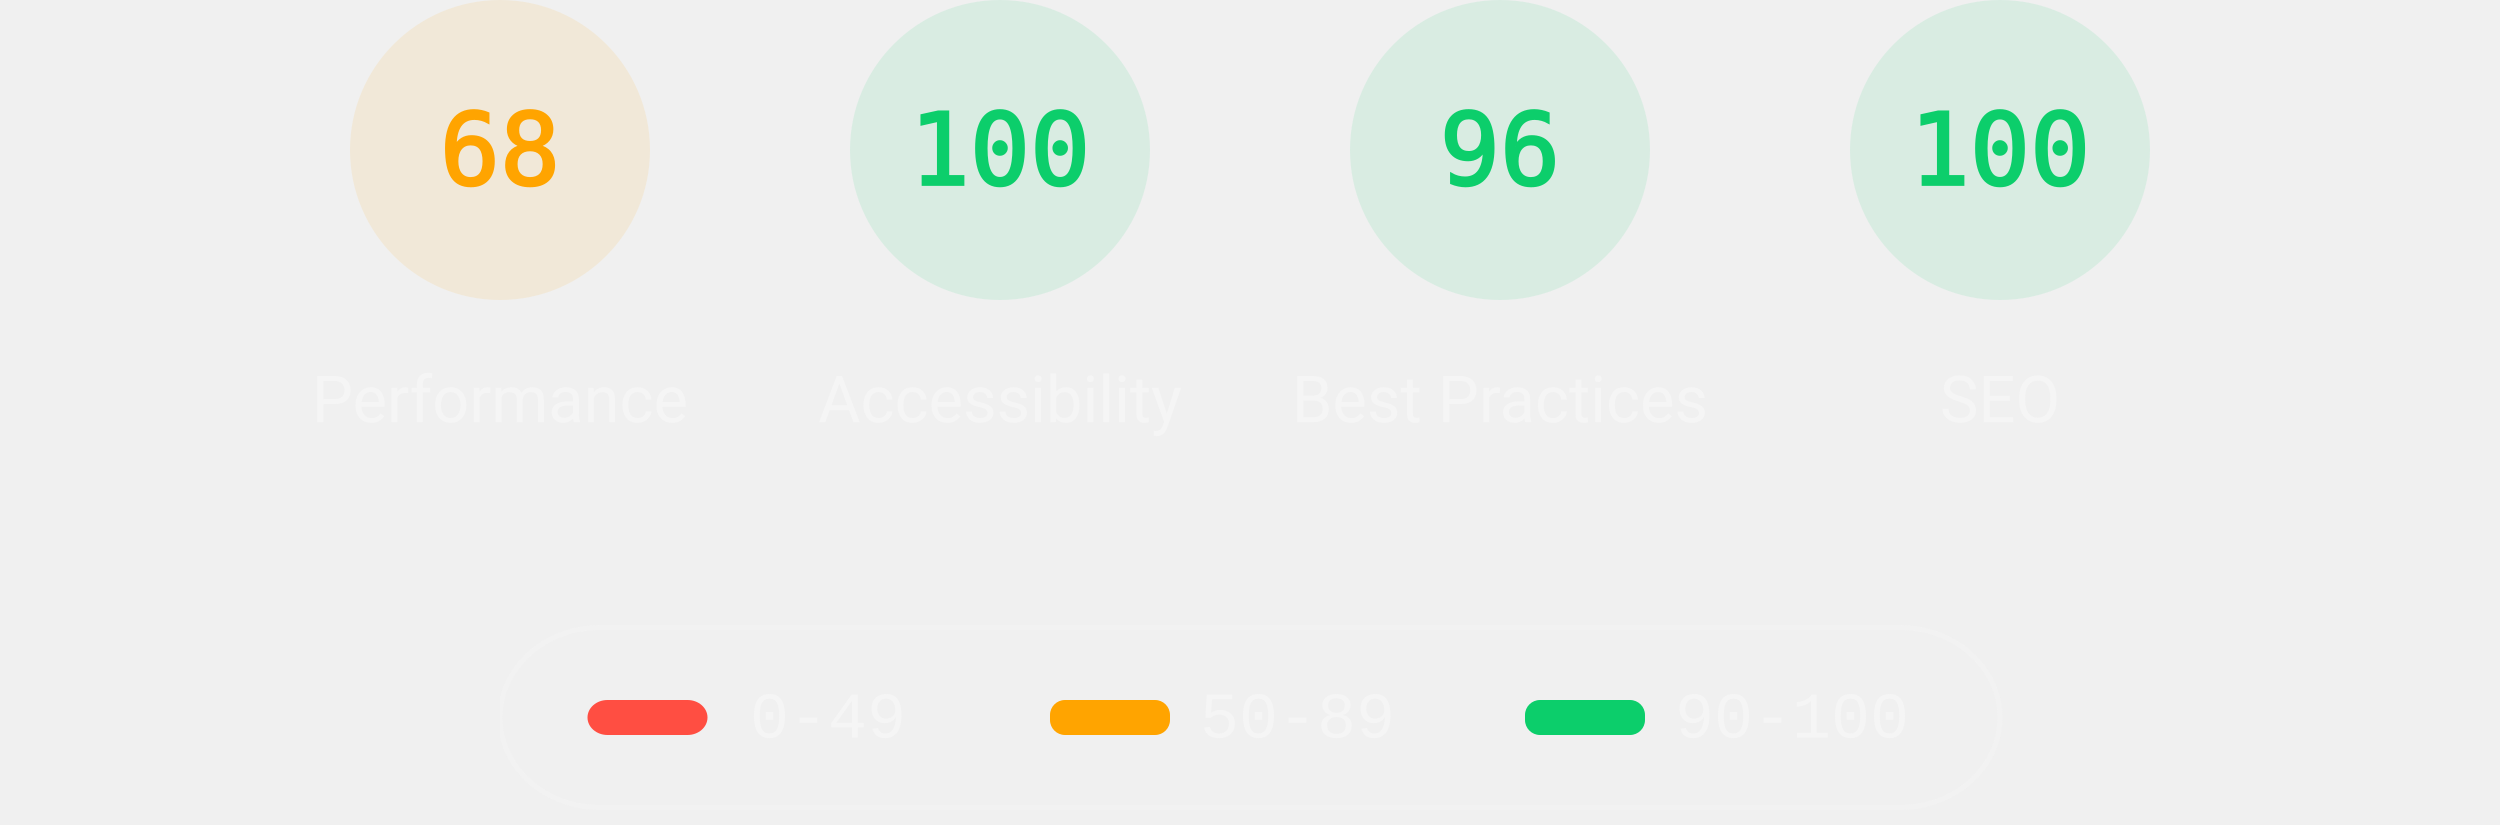
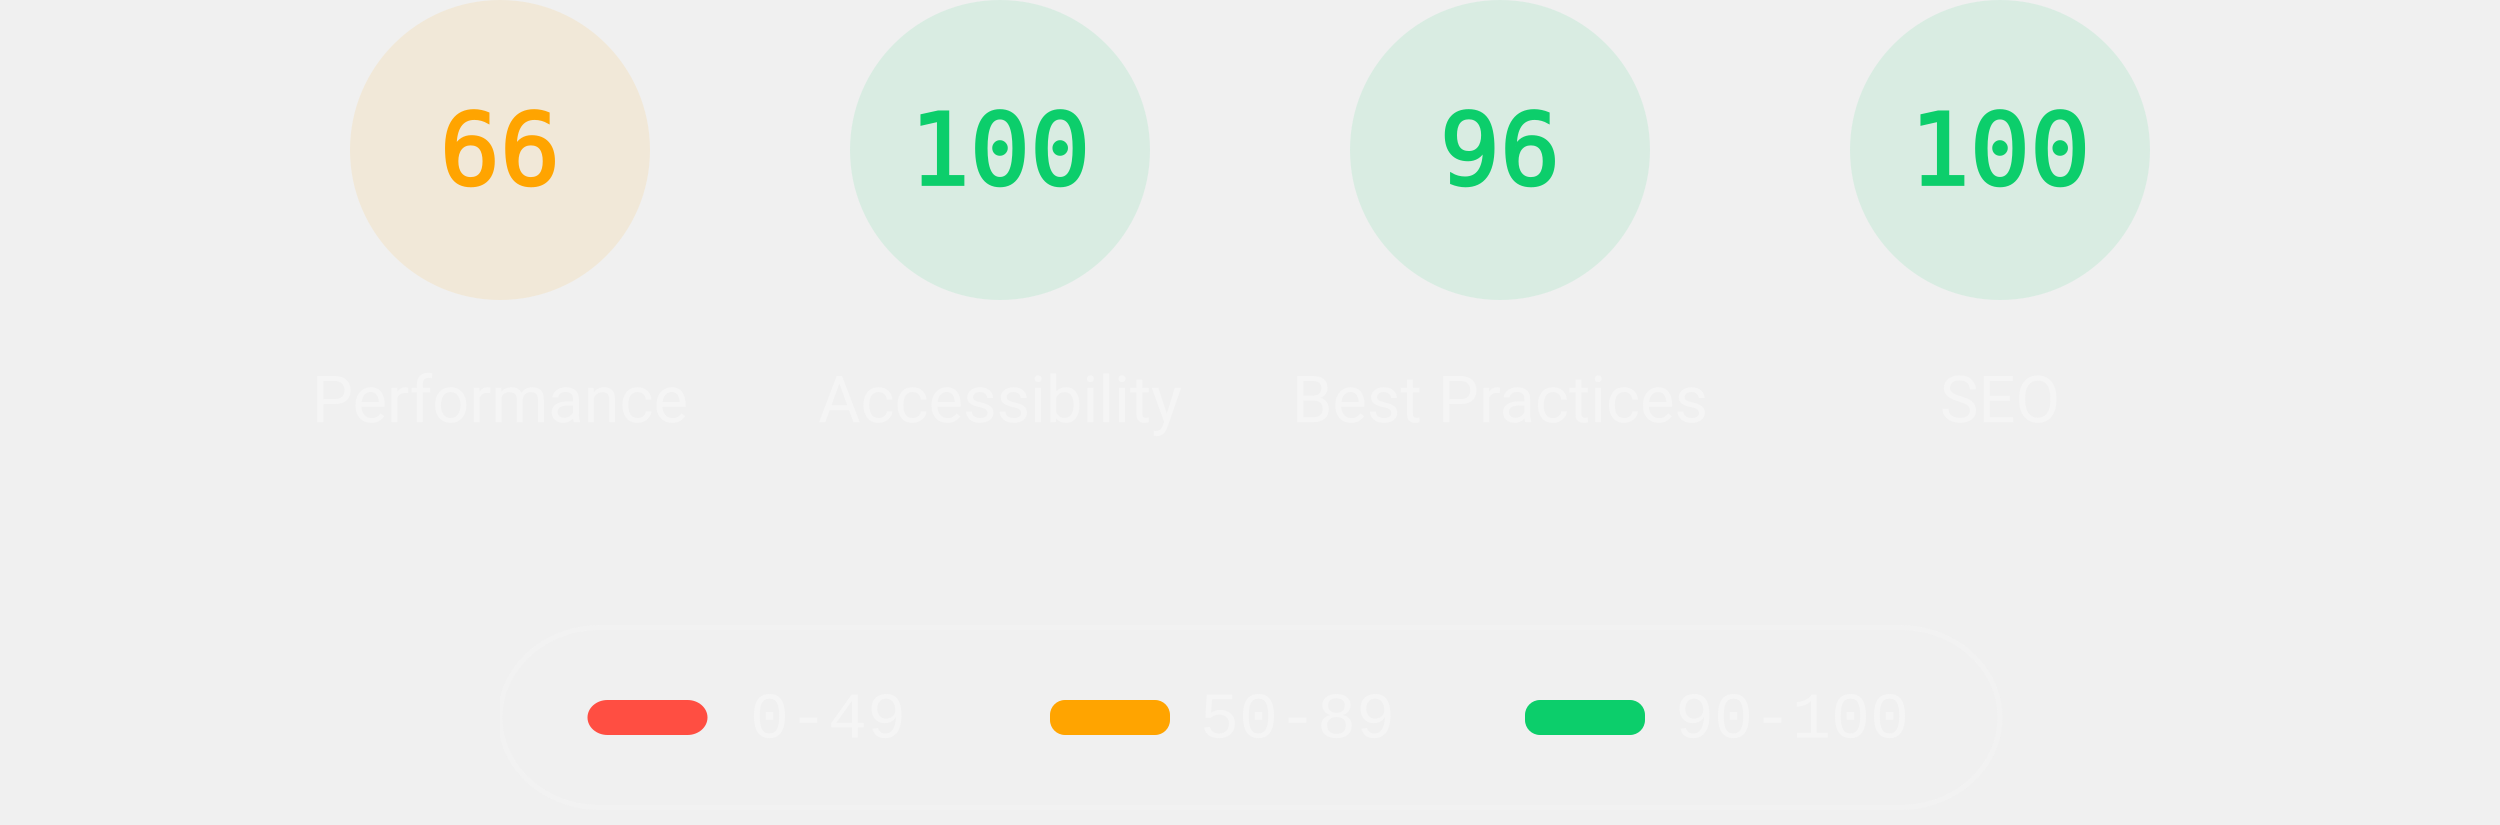
<svg xmlns="http://www.w3.org/2000/svg" class="theme--dark" fill="none" width="1000" height="330">
  <style>
			.gauge-base {
				opacity: 0.1
			}

			.gauge-arc {
				fill: none;
				animation-delay: 250ms;
				stroke-linecap: round;
				transform: rotate(-90deg);
				transform-origin: 100px 60px;
				animation: load-gauge 1s ease forwards
			}

			.guage-text {
				font-size: 40px;
				font-family: monospace;
				text-align: center
			}

			.guage-red {
				color: #ff4e42;
				fill: #ff4e42;
				stroke: #ff4e42
			}
			.guage-orange {
				color: #ffa400;
				fill: #ffa400;
				stroke: #ffa400
			}
			.guage-green {
				color: #0cce6b;
				fill: #0cce6b;
				stroke: #0cce6b
			}
			.theme--agnostic .guage-undefined {
				color: #5c5c5c;
				fill: #5c5c5c;
				stroke: #5c5c5c
			}
			.theme--light .guage-undefined {
				color: #1e1e1e;
				fill: #1e1e1e;
				stroke: #1e1e1e
			}
			.theme--dark .guage-undefined {
				color: #f5f5f5;
				fill: #f5f5f5;
				stroke: #f5f5f5
			}

			.guage-title {
				stroke: none;
				font-size: 26px;
				line-height: 26px;
				font-family: Roboto, Halvetica, Arial, sans-serif
			}
			.metric.guage-title {
				font-family: 'Courier New', Courier, monospace
			}
			.theme--agnostic .guage-title {
				color: #737373;
				fill: #737373
			}
			.theme--light .guage-title {
				color: #212121;
				fill: #212121
			}
			.theme--dark .guage-title {
				color: #f5f5f5;
				fill: #f5f5f5
			}

			@keyframes load-gauge {
				from {
					stroke-dasharray: 0 352.858
				}
			}
			.lh-gauge--pwa__disc {
				fill: #e0e0e0
			}
			.lh-gauge--pwa__logo {
				position: relative;
				fill: #b0b0b0
			}
			.lh-gauge--pwa__invisible {
				display: none
			}
			.lh-gauge--pwa__visible {
				display: inline
			}
			.guage-invisible {
				display: none
			}
			.lh-gauge--pwa__logo--primary-color {
				fill: #304ffe
			}
			.theme--agnostic .lh-gauge--pwa__logo--secondary-color {
				fill: #787878
			}
			.theme--light .lh-gauge--pwa__logo--secondary-color {
				fill: #3d3d3d
			}
			.theme--dark .lh-gauge--pwa__logo--secondary-color {
				fill: #d8b6b6
			}
			.theme--light #svg_2 {
				stroke: #00000022
			}
			.theme--agnostic #svg_2 {
				stroke: #616161
			}
			.theme--light #svg_2 {
				stroke: #00000022
			}
			.theme--dark #svg_2 {
				stroke: #f5f5f566
			}
		</style>
  <svg class="guage-div guage-perf guage-orange" viewBox="0 0 200 200" width="200" height="200" x="100" y="0">
    <circle class="gauge-base" r="56" cx="100" cy="60" stroke-width="8" />
-     <circle class="gauge-arc guage-arc-1" r="56" cx="100" cy="60" stroke-width="8" style="stroke-dasharray: 239.263, 351.858;" />
-     <text class="guage-text" x="100px" y="60px" alignment-baseline="central" dominant-baseline="central" text-anchor="middle">68</text>
+     <circle class="gauge-arc guage-arc-1" r="56" cx="100" cy="60" stroke-width="8" style="stroke-dasharray: 232.226, 351.858;" />
+     <text class="guage-text" x="100px" y="60px" alignment-baseline="central" dominant-baseline="central" text-anchor="middle">66</text>
    <text class="guage-title" x="100px" y="160px" alignment-baseline="central" dominant-baseline="central" text-anchor="middle">Performance</text>
  </svg>
  <svg class="guage-div guage-acc guage-green" viewBox="0 0 200 200" width="200" height="200" x="300" y="0">
    <circle class="gauge-base" r="56" cx="100" cy="60" stroke-width="8" />
    <circle class="gauge-arc guage-arc-2" r="56" cx="100" cy="60" stroke-width="8" style="stroke-dasharray: 351.858, 351.858;" />
    <text class="guage-text" x="100px" y="60px" alignment-baseline="central" dominant-baseline="central" text-anchor="middle">100</text>
    <text class="guage-title" x="100px" y="160px" alignment-baseline="central" dominant-baseline="central" text-anchor="middle">Accessibility</text>
  </svg>
  <svg class="guage-div guage-best guage-green" viewBox="0 0 200 200" width="200" height="200" x="500" y="0">
    <circle class="gauge-base" r="56" cx="100" cy="60" stroke-width="8" />
    <circle class="gauge-arc guage-arc-3" r="56" cx="100" cy="60" stroke-width="8" style="stroke-dasharray: 337.784, 351.858;" />
    <text class="guage-text" x="100px" y="60px" alignment-baseline="central" dominant-baseline="central" text-anchor="middle">96</text>
    <text class="guage-title" x="100px" y="160px" alignment-baseline="central" dominant-baseline="central" text-anchor="middle">Best Practices</text>
  </svg>
  <svg class="guage-div guage-seo guage-green" viewBox="0 0 200 200" width="200" height="200" x="700" y="0">
    <circle class="gauge-base" r="56" cx="100" cy="60" stroke-width="8" />
    <circle class="gauge-arc guage-arc-4" r="56" cx="100" cy="60" stroke-width="8" style="stroke-dasharray: 351.858, 351.858;" />
    <text class="guage-text" x="100px" y="60px" alignment-baseline="central" dominant-baseline="central" text-anchor="middle">100</text>
    <text class="guage-title" x="100px" y="160px" alignment-baseline="central" dominant-baseline="central" text-anchor="middle">SEO</text>
  </svg>
  <svg class="guage-div guage-pwa guage-invisible" viewBox="0 0 200 200" width="200" height="200" x="900" y="0">
    <svg viewBox="0 0 60 60" width="112" height="112" x="44" y="4">
      <defs>
        <linearGradient id="lh-gauge--pwa__check-circle__gradient-0" x1="50%" y1="0%" x2="50%" y2="100%">
          <stop stop-color="#00C852" offset="0%" />
          <stop stop-color="#009688" offset="100%" />
        </linearGradient>
        <linearGradient id="lh-gauge--pwa__installable__shadow-gradient-0" x1="76.056%" x2="24.111%" y1="82.995%" y2="24.735%">
          <stop stop-color="#A5D6A7" offset="0%" />
          <stop stop-color="#80CBC4" offset="100%" />
        </linearGradient>
        <linearGradient id="lh-gauge--pwa__fast-reliable__shadow-gradient-0" x1="76.056%" y1="82.995%" x2="25.678%" y2="26.493%">
          <stop stop-color="#64B5F6" offset="0%" />
          <stop stop-color="#2979FF" offset="100%" />
        </linearGradient>
        <g id="lh-gauge--pwa__fast-reliable-badge-0">
          <circle fill="#FFFFFF" cx="10" cy="10" r="10" />
          <path fill="#304FFE" d="M10 3.58l5.25 2.34v3.5c0 3.23-2.24 6.26-5.25 7-3.01-.74-5.25-3.77-5.25-7v-3.5L10 3.58zm-.47 10.74l2.76-4.83.03-.07c.04-.08 0-.24-.22-.24h-1.64l.47-3.26h-.47l-2.7 4.77c-.02.01.05-.1-.04.05-.09.16-.1.31.18.31h1.63l-.47 3.27h.47z" />
        </g>
        <g id="lh-gauge--pwa__installable-badge-0">
          <circle fill="#FFFFFF" cx="10" cy="10" r="10" />
          <path fill="#009688" d="M10 4.167A5.835 5.835 0 0 0 4.167 10 5.835 5.835 0 0 0 10 15.833 5.835 5.835 0 0 0 15.833 10 5.835 5.835 0 0 0 10 4.167zm2.917 6.416h-2.334v2.334H9.417v-2.334H7.083V9.417h2.334V7.083h1.166v2.334h2.334v1.166z" />
        </g>
      </defs>
      <g stroke="none" fill-rule="nonzero">
        <circle class="lh-gauge--pwa__disc" cx="30" cy="30" r="30" />
        <g class="lh-gauge--pwa__logo">
          <path d="M35.66 19.39l.7-1.75h2L37.4 15 38.6 12l3.4 9h-2.51l-.58-1.61z" />
          <path d="M33.52 21l3.65-9h-2.42l-2.5 5.82L30.5 12h-1.86l-1.9 5.82-1.35-2.65-1.21 3.72L25.4 21h2.38l1.72-5.2 1.64 5.2z" />
          <path fill-rule="nonzero" d="M20.3 17.91h1.48c.45 0 .85-.05 1.2-.15l.39-1.18 1.07-3.3a2.64 2.64 0 0 0-.28-.37c-.55-.6-1.36-.91-2.42-.91H18v9h2.3V17.9zm1.96-3.84c.22.22.33.5.33.87 0 .36-.1.65-.29.87-.2.23-.59.35-1.15.35h-.86v-2.41h.87c.52 0 .89.1 1.1.32z" />
        </g>
        <rect class="lh-gauge--pwa__component lh-gauge--pwa__na-line lh-gauge--pwa__invisible" fill="#FFFFFF" x="20" y="32" width="20" height="4" rx="2" />
        <g class="lh-gauge--pwa__component lh-gauge--pwa__fast-reliable-badge lh-gauge--pwa__invisible" transform="translate(20, 29)">
          <path fill="url(#lh-gauge--pwa__fast-reliable__shadow-gradient-0)" d="M33.63 19.49A30 30 0 0 1 16.2 30.36L3 17.14 17.14 3l16.49 16.49z" />
          <use href="#lh-gauge--pwa__fast-reliable-badge-0" />
        </g>
        <g class="lh-gauge--pwa__component lh-gauge--pwa__installable-badge lh-gauge--pwa__invisible" transform="translate(20, 29)">
          <path fill="url(#lh-gauge--pwa__installable__shadow-gradient-0)" d="M33.629 19.487c-4.272 5.453-10.391 9.39-17.415 10.869L3 17.142 17.142 3 33.63 19.487z" />
          <use href="#lh-gauge--pwa__installable-badge-0" />
        </g>
        <g class="lh-gauge--pwa__component lh-gauge--pwa__fast-reliable-installable-badges lh-gauge--pwa__invisible">
          <g transform="translate(8, 29)">
            <path fill="url(#lh-gauge--pwa__fast-reliable__shadow-gradient-0)" d="M16.321 30.463L3 17.143 17.142 3l22.365 22.365A29.864 29.864 0 0 1 22 31c-1.942 0-3.84-.184-5.679-.537z" />
            <use href="#lh-gauge--pwa__fast-reliable-badge-0" />
          </g>
          <g transform="translate(32, 29)">
            <path fill="url(#lh-gauge--pwa__installable__shadow-gradient-0)" d="M25.982 11.84a30.107 30.107 0 0 1-13.08 15.203L3 17.143 17.142 3l8.84 8.84z" />
            <use href="#lh-gauge--pwa__installable-badge-0" />
          </g>
        </g>
        <g class="lh-gauge--pwa__component lh-gauge--pwa__check-circle lh-gauge--pwa__invisible" transform="translate(18, 28)">
          <circle fill="#FFFFFF" cx="12" cy="12" r="12" />
          <path fill="url(#lh-gauge--pwa__check-circle__gradient-0)" d="M12 2a10 10 0 1 0 0 20 10 10 0 0 0 0-20zm-2 15l-5-5 1.41-1.41L10 14.17l7.59-7.59L19 8l-9 9z" />
        </g>
      </g>
    </svg>
    <text class="guage-title" y="160px" alignment-baseline="central" dominant-baseline="central" text-anchor="middle">
      <tspan x="100px" dy="-6px">Progressive</tspan>
      <tspan x="100px" dy="30px">Web App</tspan>
    </text>
  </svg>
  <svg width="604" height="76" x="200" y="250">
    <g>
      <rect fill="none" id="canvas_background" height="80" width="604" y="-1" x="-1" />
      <g display="none" overflow="visible" y="0" x="0" height="100%" width="100%" id="canvasGrid">
        <rect fill="url(#gridpattern)" stroke-width="0" y="0" x="0" height="100%" width="100%" />
      </g>
    </g>
    <g>
      <rect fill-opacity="0" stroke-width="2" rx="40" id="svg_2" height="72" width="600" y="1" x="0" fill="#000000" />
      <rect stroke="#000" rx="8" id="svg_3" height="14" width="48" y="30" x="35" stroke-opacity="null" stroke-width="0" fill="#ff4e42" />
      <rect stroke="#000" rx="6" id="svg_4" height="14" width="48" y="30" x="220" stroke-opacity="null" stroke-width="0" fill="#ffa400" />
      <rect stroke="#000" rx="6" id="svg_5" height="14" width="48" y="30" x="410" stroke-opacity="null" stroke-width="0" fill="#0cce6b" />
      <text class="metric guage-title" xml:space="preserve" text-anchor="start" font-size="26" id="svg_6" y="45" x="100" stroke-opacity="null" stroke-width="0" stroke="#000">0-49</text>
      <text class="metric guage-title" xml:space="preserve" text-anchor="start" font-size="26" id="svg_7" y="45" x="280" stroke-opacity="null" stroke-width="0" stroke="#000">50-89</text>
      <text class="metric guage-title" xml:space="preserve" text-anchor="start" font-size="26" id="svg_8" y="45" x="470" stroke-opacity="null" stroke-width="0" stroke="#000">90-100</text>
    </g>
  </svg>
</svg>
